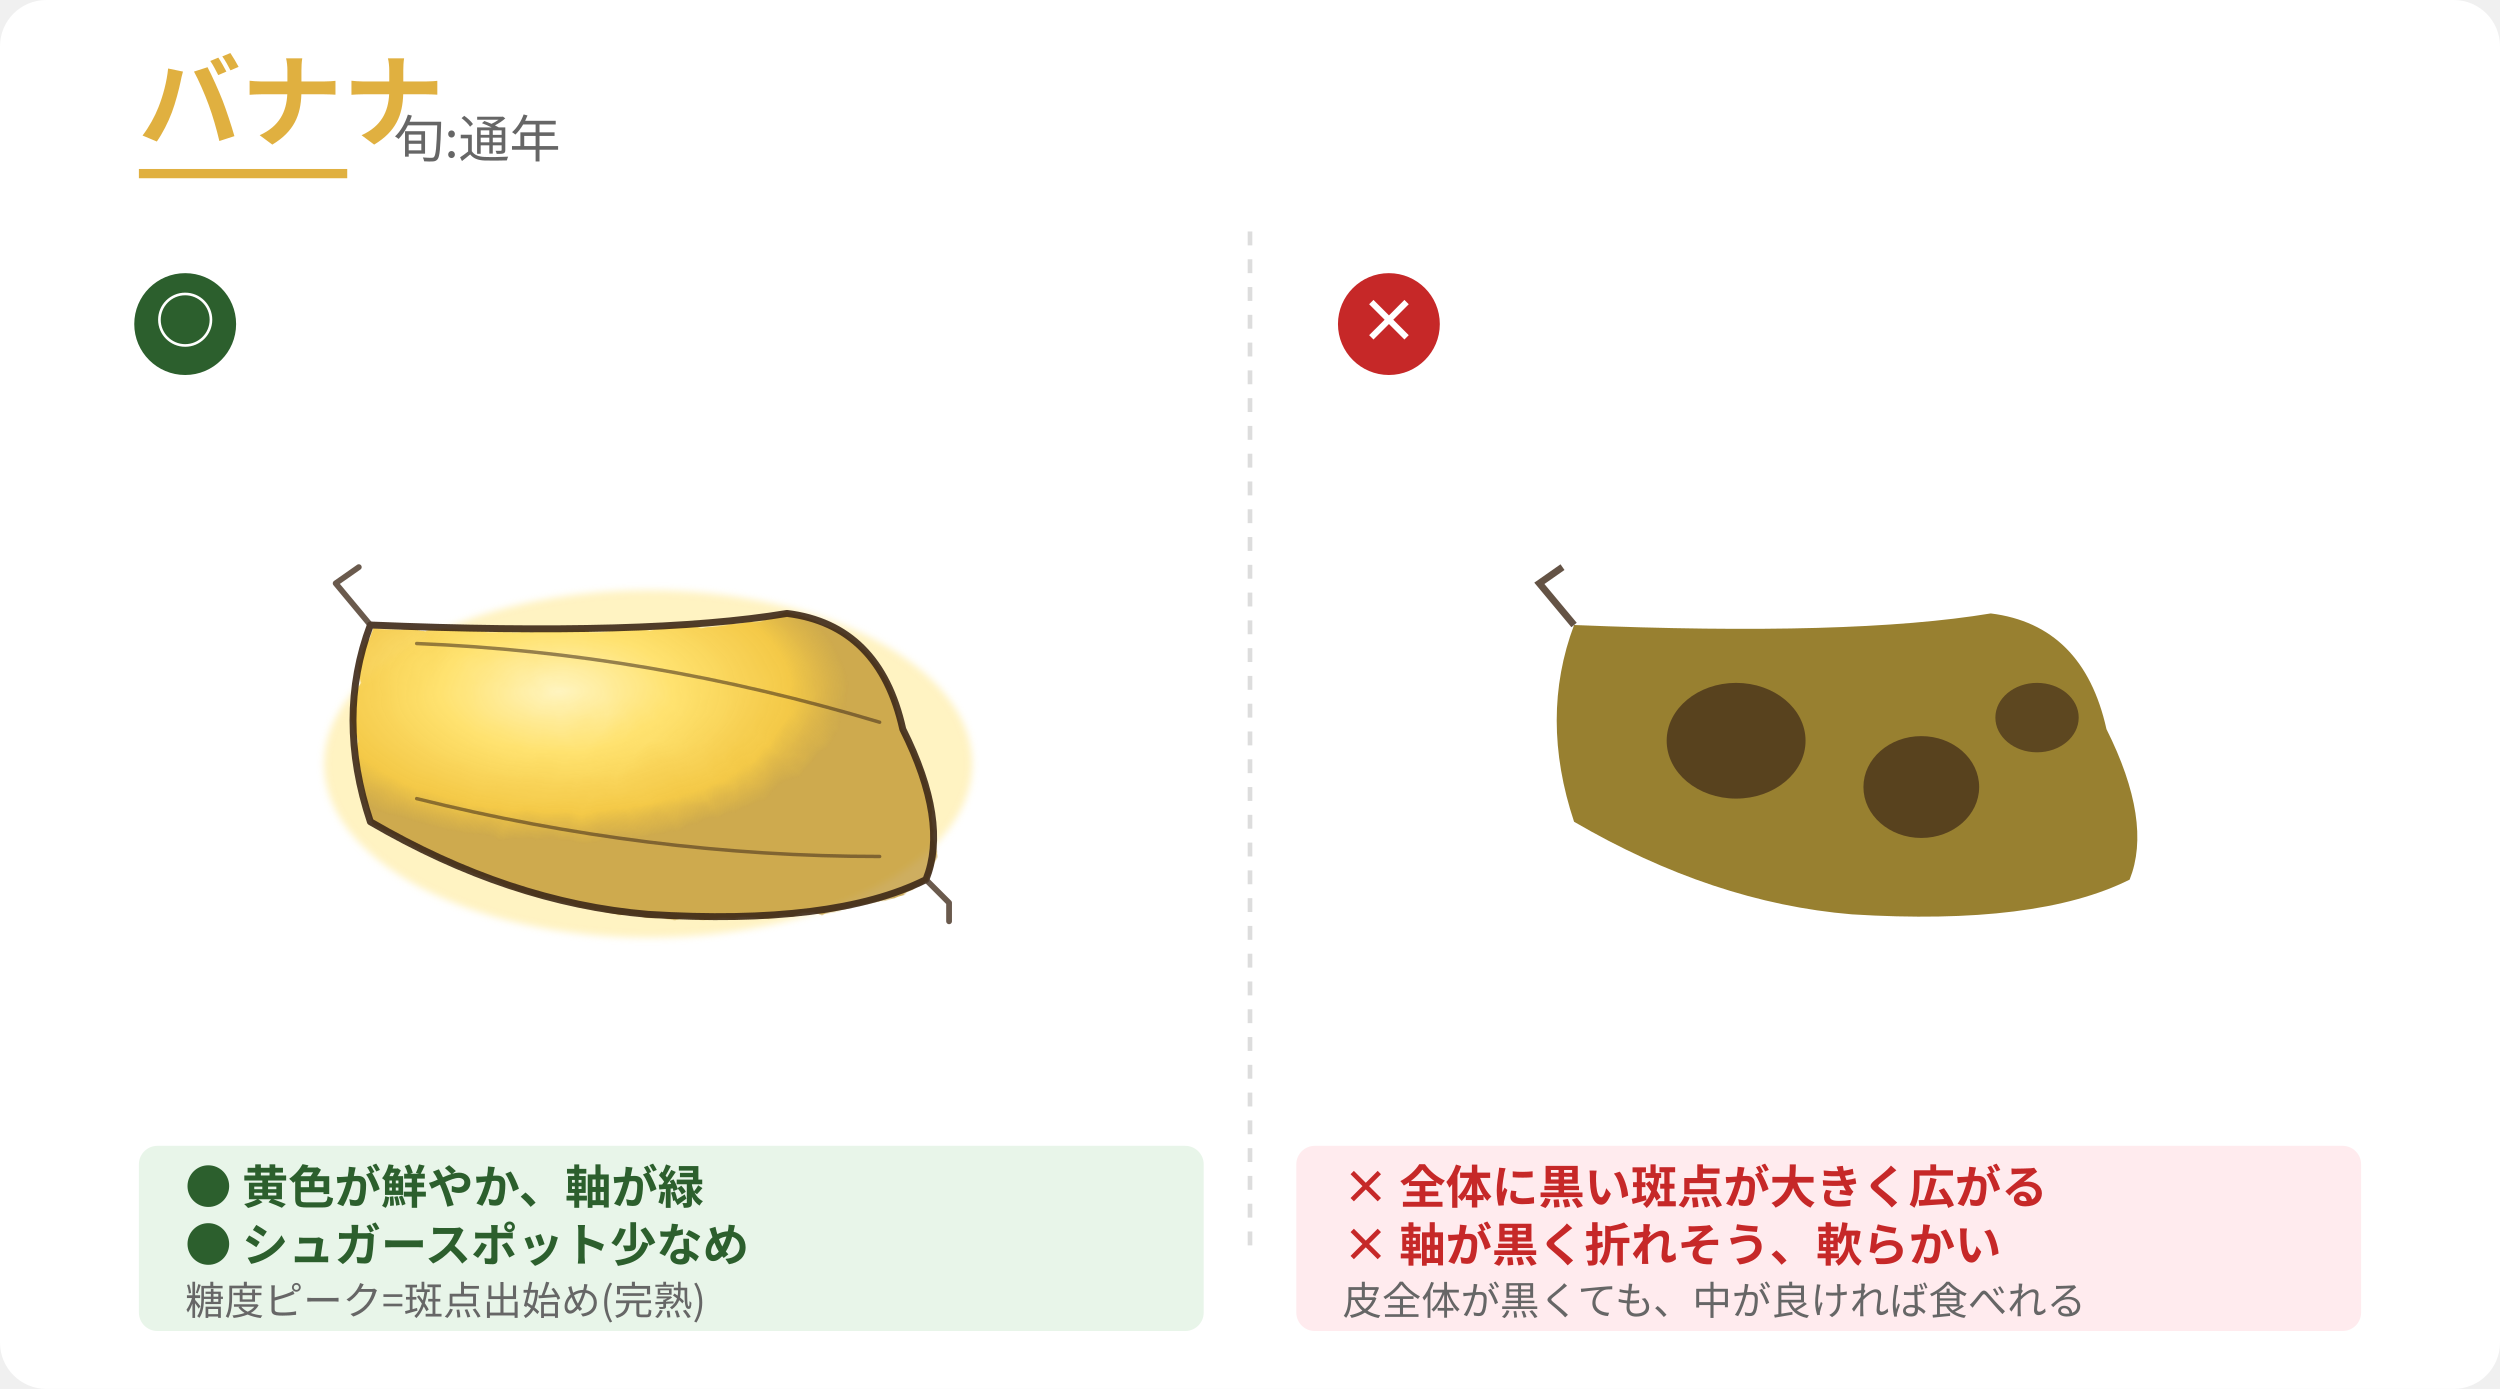
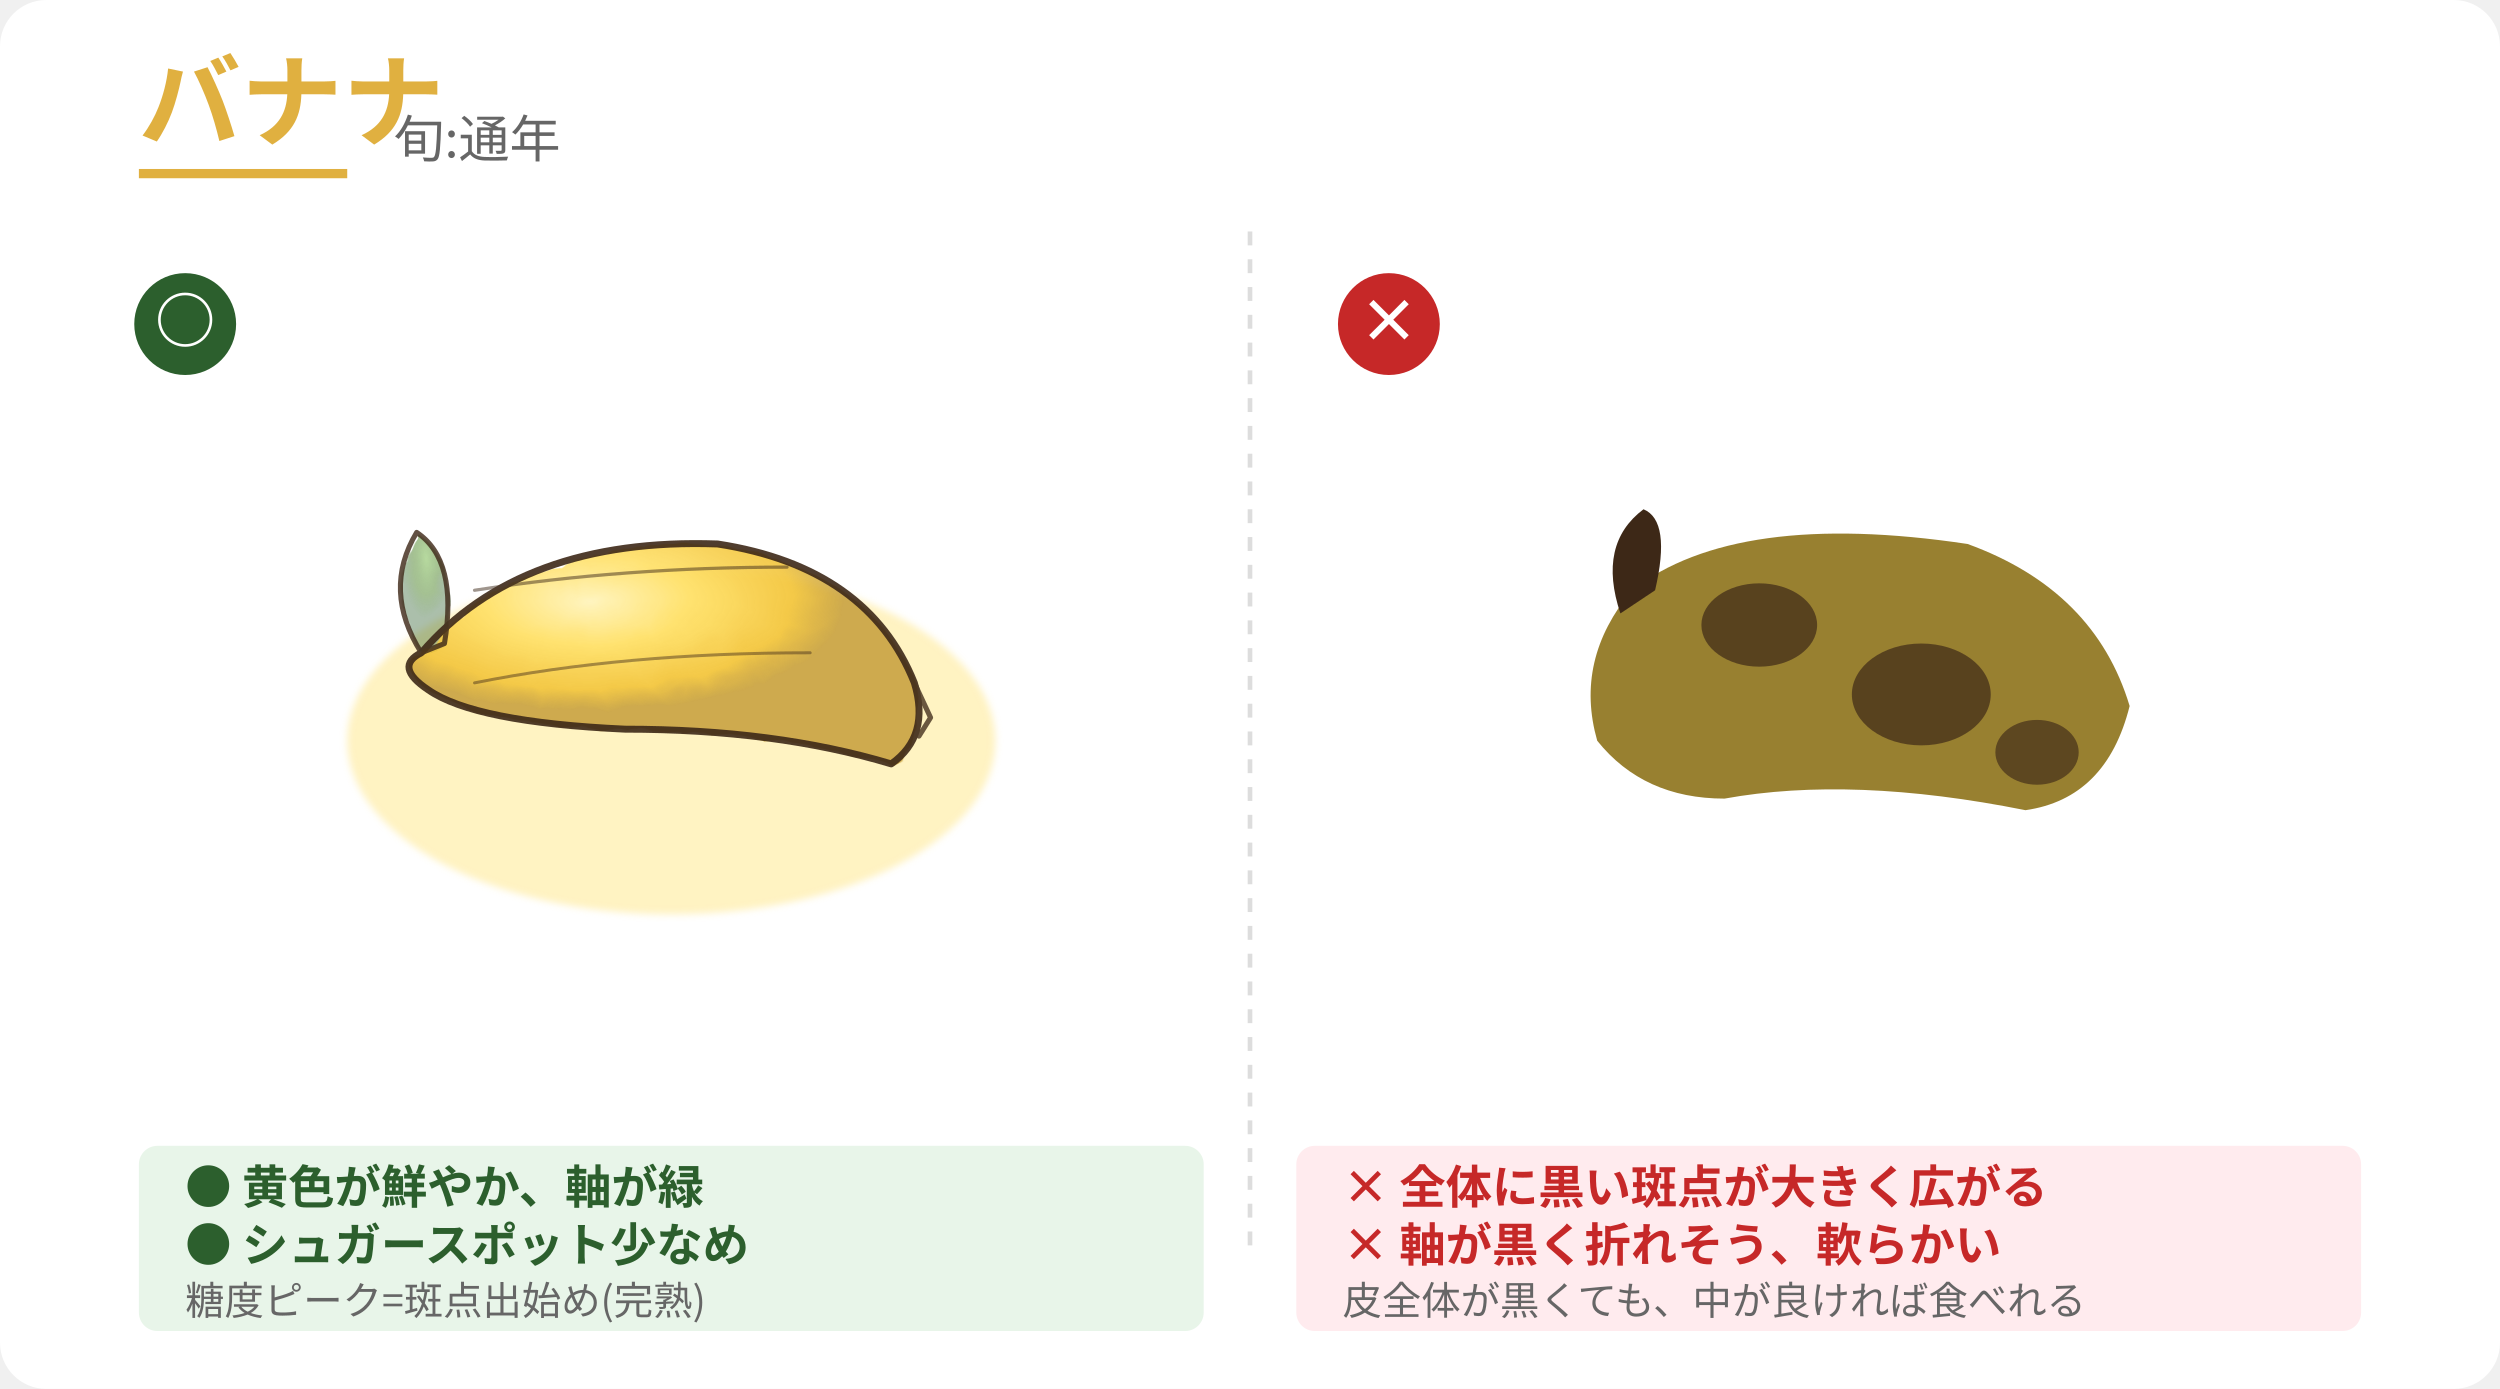
<svg xmlns="http://www.w3.org/2000/svg" viewBox="0 0 1080 600" font-family="Noto Sans CJK JP, sans-serif">
  <rect width="1080" height="600" fill="#FFFFFF" rx="20" />
  <text x="60" y="60" font-size="44" font-weight="900" fill="#E0B040">バナナ</text>
  <line x1="60" y1="75" x2="150" y2="75" stroke="#E0B040" stroke-width="4" />
  <text x="170" y="68" font-size="22" fill="#666">旬:通年</text>
  <line x1="540" y1="100" x2="540" y2="540" stroke="#DDD" stroke-width="2" stroke-dasharray="6,6" />
  <g transform="translate(280, 320)">
    <circle cx="-200" cy="-180" r="22" fill="#2C5F2D" />
    <text x="-200" y="-172" font-size="26" font-weight="900" fill="white" text-anchor="middle">○</text>
    <defs>
      <radialGradient id="wcBodyBanana" cx="35%" cy="25%">
        <stop offset="0%" stop-color="#FFF5C0" stop-opacity="0.95" />
        <stop offset="40%" stop-color="#FFE066" stop-opacity="0.9" />
        <stop offset="80%" stop-color="#F2C232" stop-opacity="0.85" />
        <stop offset="100%" stop-color="#B88A1B" stop-opacity="0.7" />
      </radialGradient>
      <radialGradient id="wcLeafBanana" cx="50%" cy="20%">
        <stop offset="0%" stop-color="#9BCB7A" stop-opacity="0.9" />
        <stop offset="60%" stop-color="#5D8F3D" stop-opacity="0.7" />
        <stop offset="100%" stop-color="#2C5F2D" stop-opacity="0.5" />
      </radialGradient>
      <filter id="wcRoughBanana" x="-10%" y="-10%" width="120%" height="120%">
        <feTurbulence baseFrequency="0.04" numOctaves="3" seed="37" />
        <feDisplacementMap in="SourceGraphic" scale="4" />
      </filter>
      <filter id="wcBlurBanana">
        <feGaussianBlur stdDeviation="1.5" />
      </filter>
    </defs>
    <g filter="url(#wcBlurBanana)" opacity="0.4">
-       <ellipse cx="0" cy="10" rx="140" ry="75" fill="#FFE066" />
+       <ellipse cx="10" cy="0" rx="140" ry="75" fill="#FFE066" />
+     </g>
+     <g filter="url(#wcRoughBanana)" opacity="0.8">
+       <path d="M -98 -38 Q -115 -65 -100 -90 Q -82 -78 -88 -42 Z" fill="url(#wcLeafBanana)" />
    </g>
    <g filter="url(#wcRoughBanana)">
-       <path d="M -120 -50 Q -135 -10 -120 35 Q -60 70 0 75 Q 80 80 120 60 Q 130 35 110 -5 Q 100 -50 60 -55 Q 0 -45 -120 -50 Z" fill="url(#wcBodyBanana)" />
+       <path d="M -98 -38 Q -55 -88 30 -85 Q 95 -75 115 -25 Q 122 -2 105 10 Q 55 -5 -10 -5 Q -75 -8 -95 -22 Q -110 -32 -98 -38 Z" fill="url(#wcBodyBanana)" />
    </g>
    <g stroke="#3D2817" stroke-width="3" fill="none" stroke-linecap="round" stroke-linejoin="round" opacity="0.9">
-       <path d="M -120 -50 Q -135 -10 -120 35 Q -60 70 0 75 Q 80 80 120 60 Q 130 35 110 -5 Q 100 -50 60 -55 Q 0 -45 -120 -50 Z" />
-       <path d="M -120 -50 L -135 -68 L -125 -75" opacity="0.85" stroke-width="2.5" />
-       <path d="M 120 60 L 130 70 L 130 78" opacity="0.85" stroke-width="2.5" />
-       <path d="M -100 -42 Q 0 -38 100 -8" opacity="0.6" stroke-width="1.5" />
-       <path d="M -100 25 Q 0 50 100 50" opacity="0.6" stroke-width="1.5" />
+       <path d="M -98 -38 Q -55 -88 30 -85 Q 95 -75 115 -25 Q 122 -2 105 10 Q 55 -5 -10 -5 Q -75 -8 -95 -22 Q -110 -32 -98 -38 Z" />
+       <path d="M -98 -38 Q -115 -65 -100 -90 Q -82 -78 -88 -42 Z" opacity="0.9" stroke-width="2.2" />
+       <path d="M -75 -65 Q -10 -75 60 -75" opacity="0.55" stroke-width="1.4" />
+       <path d="M -75 -25 Q -10 -38 70 -38" opacity="0.5" stroke-width="1.3" />
+       <path d="M 115 -25 L 122 -10 L 117 -2" opacity="0.85" stroke-width="2.2" />
    </g>
  </g>
  <g transform="translate(800, 320)">
    <circle cx="-200" cy="-180" r="22" fill="#C62828" />
    <text x="-200" y="-172" font-size="26" font-weight="900" fill="white" text-anchor="middle">×</text>
-     <path d="M -120 -50 Q -135 -10 -120 35 Q -60 70 0 75 Q 80 80 120 60 Q 130 35 110 -5 Q 100 -50 60 -55 Q 0 -45 -120 -50 Z" fill="#988030" />
-     <ellipse cx="-50" cy="0" rx="30" ry="25" fill="#3D2817" opacity="0.7" />
-     <ellipse cx="30" cy="20" rx="25" ry="22" fill="#3D2817" opacity="0.7" />
-     <ellipse cx="80" cy="-10" rx="18" ry="15" fill="#3D2817" opacity="0.65" />
-     <path d="M -120 -50 L -135 -68 L -125 -75" stroke="#3D2817" stroke-width="3" fill="none" opacity="0.8" />
+     <path d="M -95 -65 Q -50 -100 50 -85 Q 105 -65 120 -15 Q 110 25 75 30 Q 0 15 -55 25 Q -90 25 -110 0 Q -120 -35 -95 -65 Z" fill="#988030" />
+     <path d="M -100 -55 Q -110 -85 -90 -100 Q -78 -95 -85 -65 Z" fill="#3D2817" />
+     <ellipse cx="-40" cy="-50" rx="25" ry="18" fill="#3D2817" opacity="0.7" />
+     <ellipse cx="30" cy="-20" rx="30" ry="22" fill="#3D2817" opacity="0.7" />
+     <ellipse cx="80" cy="5" rx="18" ry="14" fill="#3D2817" opacity="0.65" />
  </g>
  <g font-size="20" fill="#333">
    <rect x="60" y="495" width="460" height="80" rx="8" fill="#E8F5E9" />
    <text x="80" y="520" font-weight="bold" fill="#2C5F2D">● 黄色が鮮やか、軸が緑</text>
    <text x="80" y="545" font-weight="bold" fill="#2C5F2D">● シュガースポット少なめ</text>
    <text x="80" y="568" fill="#666" font-size="17">糖度ピーク=斑点出始め(完熟)</text>
    <rect x="560" y="495" width="460" height="80" rx="8" fill="#FFEBEE" />
    <text x="580" y="520" font-weight="bold" fill="#C62828">× 全体に黒い斑点が大きく広がる</text>
    <text x="580" y="545" font-weight="bold" fill="#C62828">× 軸が黒く折れそう、軟らかい</text>
    <text x="580" y="568" fill="#666" font-size="17">皮全体が黒くても、中が良ければ食べれる</text>
  </g>
</svg>
